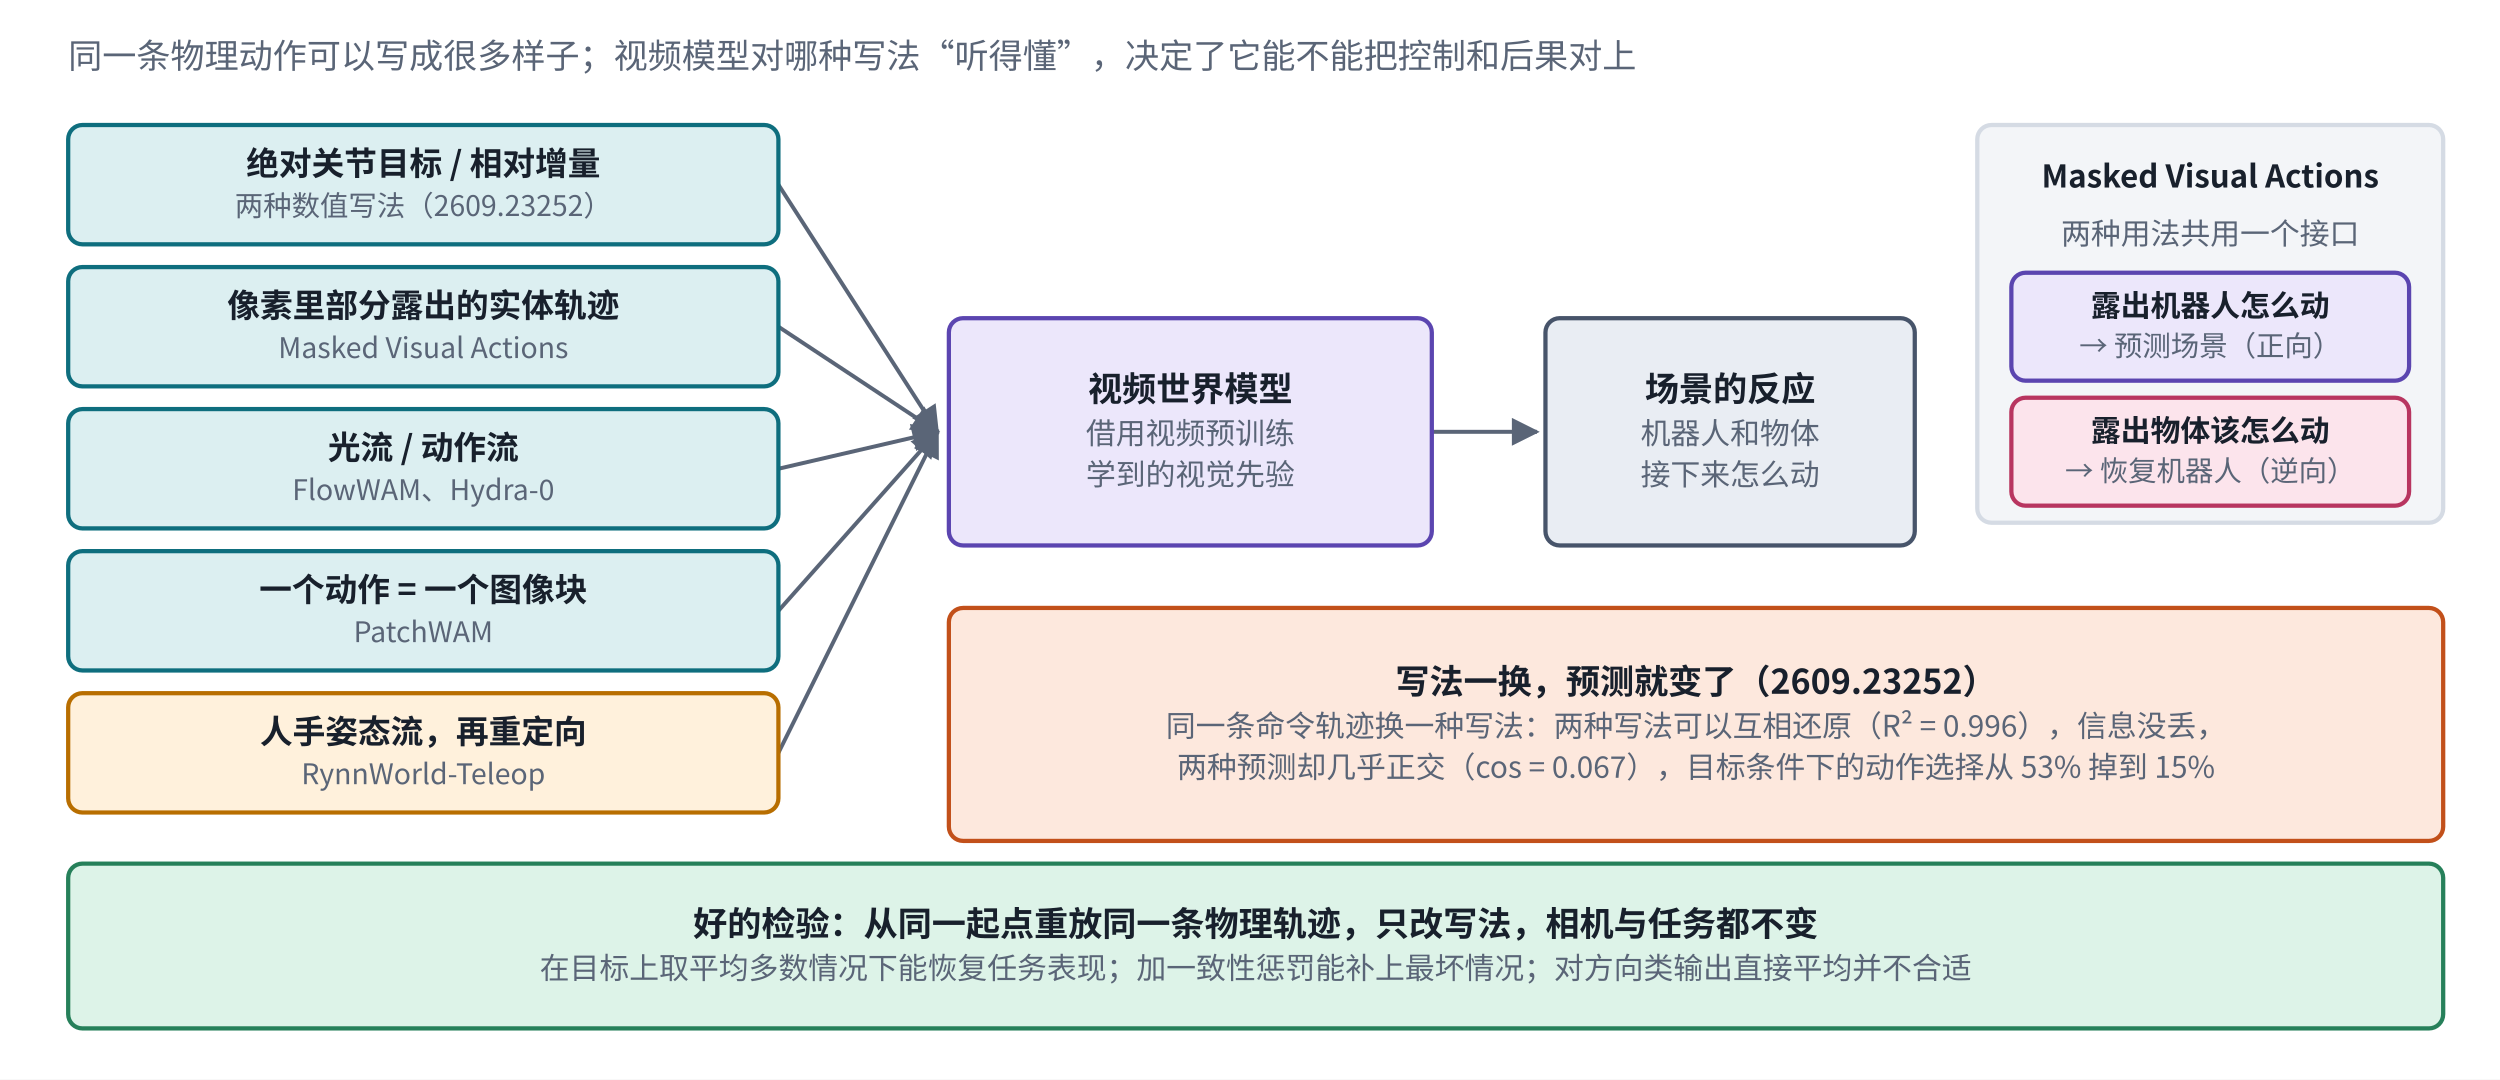
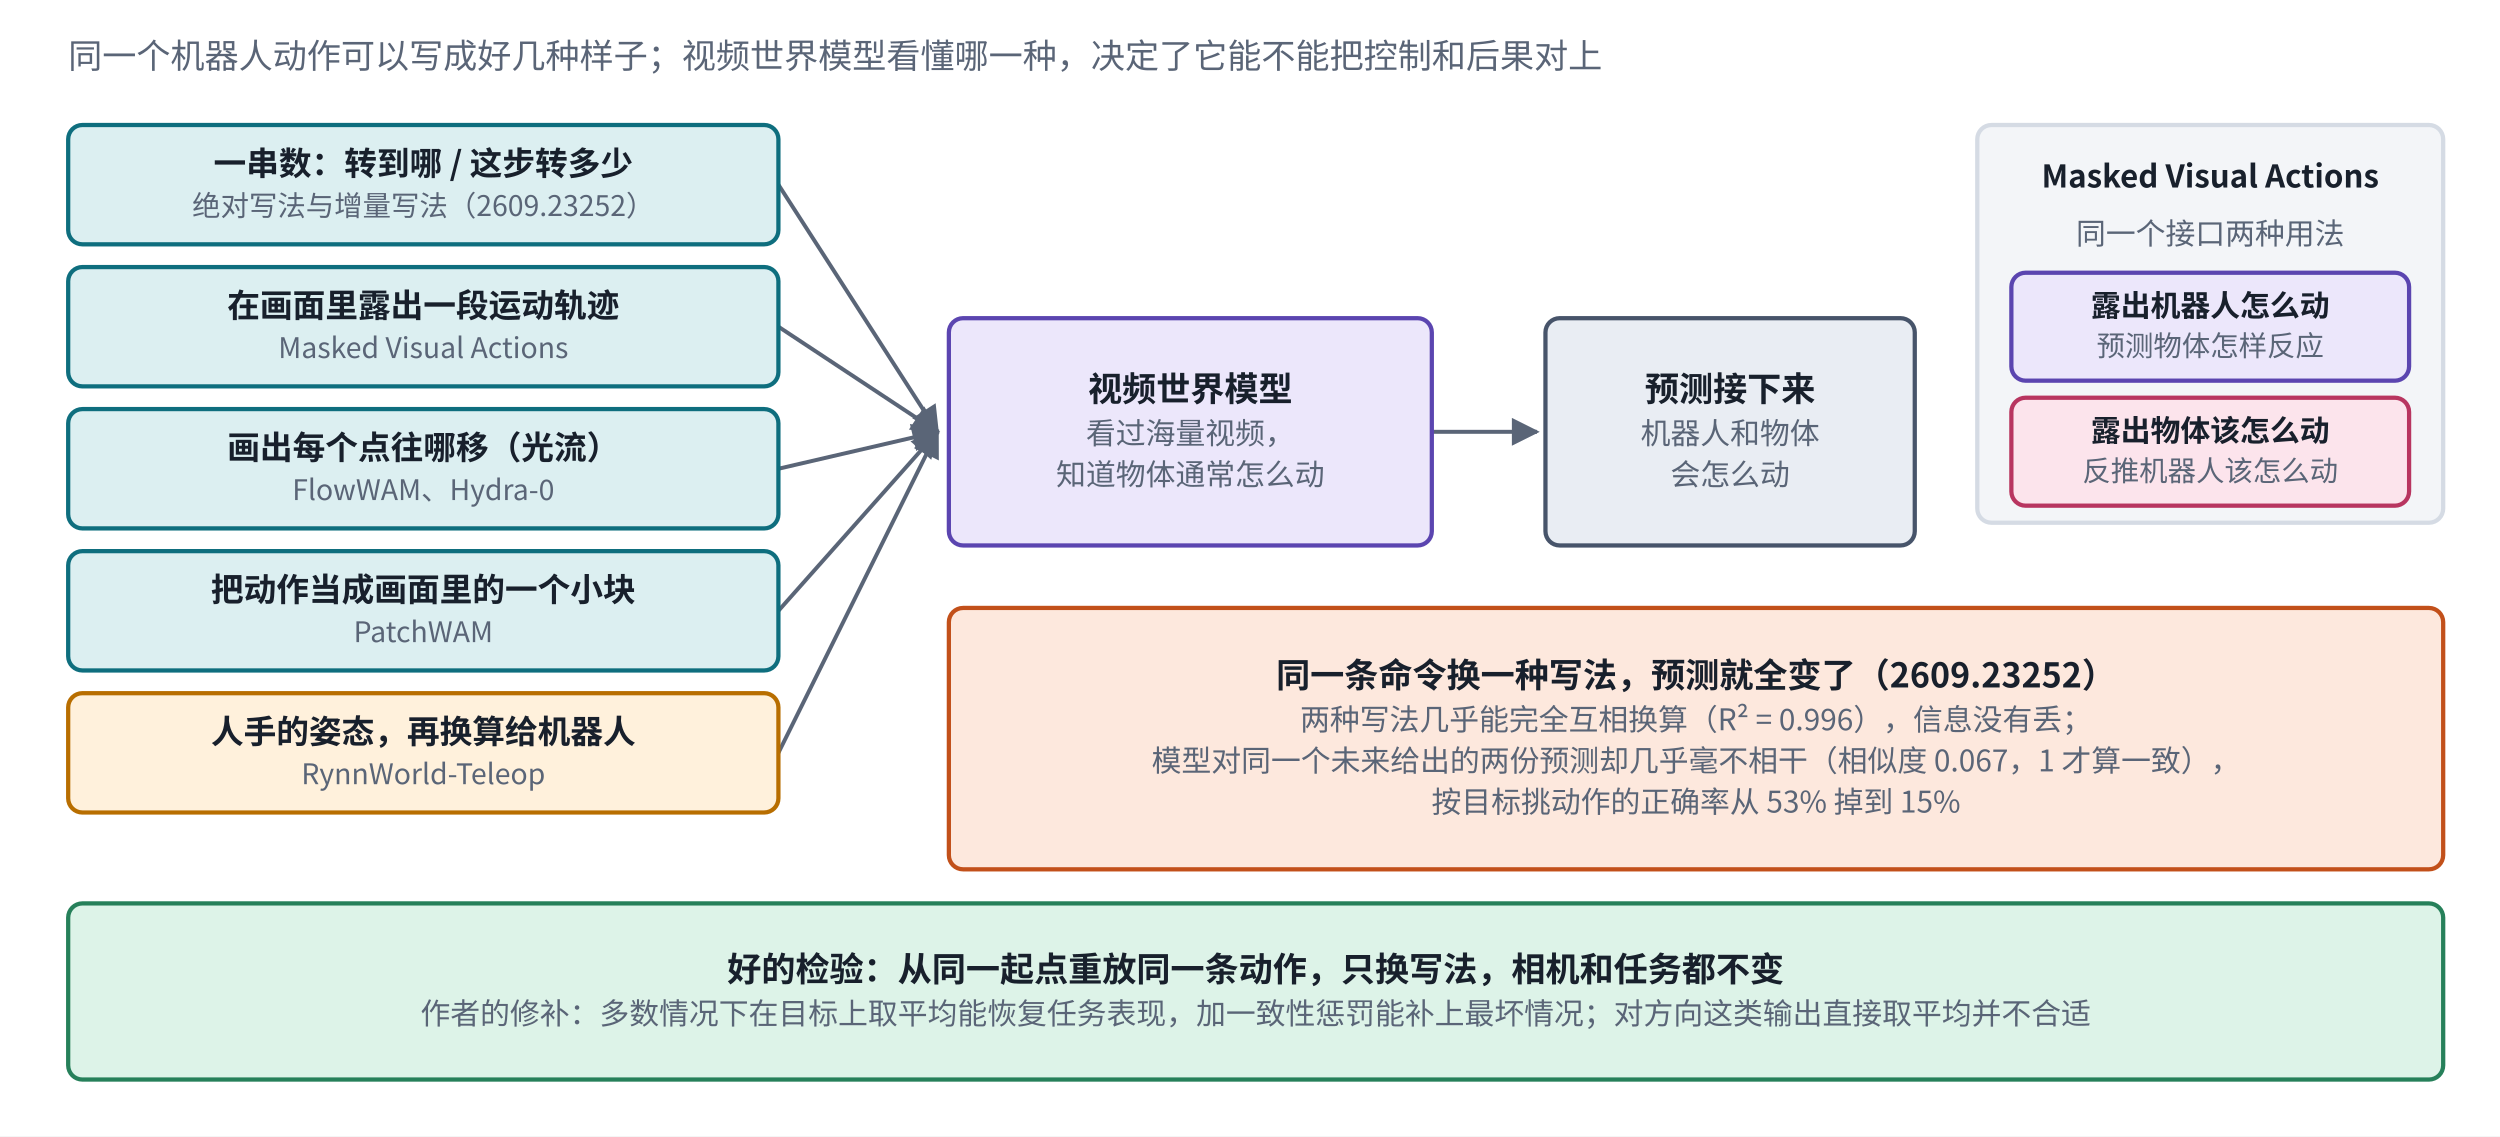
- <svg xmlns="http://www.w3.org/2000/svg" viewBox="0 0 880 380" width="880" height="380" role="img" aria-label="动作的几种写法与同一个视频世界模型">
+ <svg xmlns="http://www.w3.org/2000/svg" viewBox="0 0 880 400" width="880" height="400" role="img" aria-label="动作的几种写法与同一个视频世界模型">
  <defs>
    <marker id="ah-b2action" viewBox="0 0 10 10" refX="9" refY="5" markerWidth="7" markerHeight="7" orient="auto-start-reverse">
      <path d="M0,0 L10,5 L0,10 z" fill="#5A6577" />
    </marker>
  </defs>
-   <rect x="0" y="0" width="880" height="380" fill="#ffffff" />
+   <rect x="0" y="0" width="880" height="400" fill="#ffffff" />
  <path d="M274,65 L330,152" fill="none" stroke="#5A6577" stroke-width="1.4" marker-end="url(#ah-b2action)" />
  <path d="M274,115 L330,152" fill="none" stroke="#5A6577" stroke-width="1.4" marker-end="url(#ah-b2action)" />
  <path d="M274,165 L330,152" fill="none" stroke="#5A6577" stroke-width="1.4" marker-end="url(#ah-b2action)" />
  <path d="M274,215 L330,152" fill="none" stroke="#5A6577" stroke-width="1.4" marker-end="url(#ah-b2action)" />
  <path d="M274,265 L330,152" fill="none" stroke="#5A6577" stroke-width="1.4" marker-end="url(#ah-b2action)" />
  <path d="M504,152 L541,152" fill="none" stroke="#5A6577" stroke-width="1.4" marker-end="url(#ah-b2action)" />
  <rect x="24" y="44" width="250" height="42" rx="5" fill="#DCEFF1" stroke="#0E6E7E" stroke-width="1.5" />
  <rect x="24" y="94" width="250" height="42" rx="5" fill="#DCEFF1" stroke="#0E6E7E" stroke-width="1.5" />
  <rect x="24" y="144" width="250" height="42" rx="5" fill="#DCEFF1" stroke="#0E6E7E" stroke-width="1.5" />
  <rect x="24" y="194" width="250" height="42" rx="5" fill="#DCEFF1" stroke="#0E6E7E" stroke-width="1.5" />
  <rect x="24" y="244" width="250" height="42" rx="5" fill="#FFF1DC" stroke="#B86E00" stroke-width="1.5" />
  <rect x="334" y="112" width="170" height="80" rx="5" fill="#ECE7FB" stroke="#5B45B0" stroke-width="1.5" />
  <rect x="544" y="112" width="130" height="80" rx="5" fill="#E9EDF3" stroke="#47546A" stroke-width="1.5" />
  <rect x="696" y="44" width="164" height="140" rx="5" fill="#F3F5F8" stroke="#D5DBE4" stroke-width="1.5" />
  <rect x="708" y="96" width="140" height="38" rx="5" fill="#ECE7FB" stroke="#5B45B0" stroke-width="1.5" />
  <rect x="708" y="140" width="140" height="38" rx="5" fill="#FCE4EC" stroke="#B83560" stroke-width="1.5" />
-   <rect x="334" y="214" width="526" height="82" rx="5" fill="#FDE8DD" stroke="#C2501A" stroke-width="1.5" />
-   <rect x="24" y="304" width="836" height="58" rx="5" fill="#DDF3E8" stroke="#26805A" stroke-width="1.5" />
-   <text x="24" y="24" text-anchor="start" font-size="12" font-weight="500" fill="#5A6577" font-family="PingFang SC, Noto Sans CJK SC, Microsoft YaHei, sans-serif">同一条物理动作可以写成很多样子；视频模型对哪种写法“听得懂”，决定了它能不能把控制和后果对上</text>
-   <text x="149" y="61.665" text-anchor="middle" font-size="11.5" font-weight="600" fill="#18202C" font-family="PingFang SC, Noto Sans CJK SC, Microsoft YaHei, sans-serif">绝对关节目标 / 相对增量</text>
-   <text x="149" y="76.035" text-anchor="middle" font-size="10" font-weight="400" fill="#5A6577" font-family="PingFang SC, Noto Sans CJK SC, Microsoft YaHei, sans-serif">两种数值写法（2609.23252）</text>
-   <text x="149" y="111.665" text-anchor="middle" font-size="11.5" font-weight="600" fill="#18202C" font-family="PingFang SC, Noto Sans CJK SC, Microsoft YaHei, sans-serif">像素里部分露出的实体轨迹</text>
+   <rect x="334" y="214" width="526" height="92" rx="5" fill="#FDE8DD" stroke="#C2501A" stroke-width="1.5" />
+   <rect x="24" y="318" width="836" height="62" rx="5" fill="#DDF3E8" stroke="#26805A" stroke-width="1.5" />
+   <text x="24" y="24" text-anchor="start" font-size="12" font-weight="500" fill="#5A6577" font-family="PingFang SC, Noto Sans CJK SC, Microsoft YaHei, sans-serif">同一个机器人动作可以写成好几种样子；视频世界模型看懂哪一种，决定了它能不能把控制和后果对上</text>
+   <text x="149" y="61.665" text-anchor="middle" font-size="11.5" font-weight="600" fill="#18202C" font-family="PingFang SC, Noto Sans CJK SC, Microsoft YaHei, sans-serif">一串数：转到哪 / 这步转多少</text>
+   <text x="149" y="76.035" text-anchor="middle" font-size="10" font-weight="400" fill="#5A6577" font-family="PingFang SC, Noto Sans CJK SC, Microsoft YaHei, sans-serif">绝对写法与增量写法（2609.23252）</text>
+   <text x="149" y="111.665" text-anchor="middle" font-size="11.5" font-weight="600" fill="#18202C" font-family="PingFang SC, Noto Sans CJK SC, Microsoft YaHei, sans-serif">在画面里露出一段运动轨迹</text>
  <text x="149" y="126.035" text-anchor="middle" font-size="10" font-weight="400" fill="#5A6577" font-family="PingFang SC, Noto Sans CJK SC, Microsoft YaHei, sans-serif">Masked Visual Actions</text>
-   <text x="149" y="161.665" text-anchor="middle" font-size="11.5" font-weight="600" fill="#18202C" font-family="PingFang SC, Noto Sans CJK SC, Microsoft YaHei, sans-serif">光流 / 动作流</text>
+   <text x="149" y="161.665" text-anchor="middle" font-size="11.5" font-weight="600" fill="#18202C" font-family="PingFang SC, Noto Sans CJK SC, Microsoft YaHei, sans-serif">画出每个点往哪移（光流）</text>
  <text x="149" y="176.035" text-anchor="middle" font-size="10" font-weight="400" fill="#5A6577" font-family="PingFang SC, Noto Sans CJK SC, Microsoft YaHei, sans-serif">FlowWAM、Hydra-0</text>
-   <text x="149" y="211.665" text-anchor="middle" font-size="11.5" font-weight="600" fill="#18202C" font-family="PingFang SC, Noto Sans CJK SC, Microsoft YaHei, sans-serif">一个动作 = 一个图像块</text>
+   <text x="149" y="211.665" text-anchor="middle" font-size="11.5" font-weight="600" fill="#18202C" font-family="PingFang SC, Noto Sans CJK SC, Microsoft YaHei, sans-serif">把动作当成画面里的一个小块</text>
  <text x="149" y="226.035" text-anchor="middle" font-size="10" font-weight="400" fill="#5A6577" font-family="PingFang SC, Noto Sans CJK SC, Microsoft YaHei, sans-serif">PatchWAM</text>
-   <text x="149" y="261.665" text-anchor="middle" font-size="11.5" font-weight="600" fill="#18202C" font-family="PingFang SC, Noto Sans CJK SC, Microsoft YaHei, sans-serif">人手姿态流，再重定向</text>
+   <text x="149" y="261.665" text-anchor="middle" font-size="11.5" font-weight="600" fill="#18202C" font-family="PingFang SC, Noto Sans CJK SC, Microsoft YaHei, sans-serif">人手的姿态，再换算给机器人</text>
  <text x="149" y="276.035" text-anchor="middle" font-size="10" font-weight="400" fill="#5A6577" font-family="PingFang SC, Noto Sans CJK SC, Microsoft YaHei, sans-serif">RynnWorld-Teleop</text>
  <text x="419" y="141.23" text-anchor="middle" font-size="12" font-weight="600" fill="#18202C" font-family="PingFang SC, Noto Sans CJK SC, Microsoft YaHei, sans-serif">视频世界模型</text>
-   <text x="419" y="156.29" text-anchor="middle" font-size="10.5" font-weight="400" fill="#5A6577" font-family="PingFang SC, Noto Sans CJK SC, Microsoft YaHei, sans-serif">借用视频预训练</text>
-   <text x="419" y="170.78" text-anchor="middle" font-size="10.5" font-weight="400" fill="#5A6577" font-family="PingFang SC, Noto Sans CJK SC, Microsoft YaHei, sans-serif">学到的视觉先验</text>
-   <text x="609" y="141.23" text-anchor="middle" font-size="12" font-weight="600" fill="#18202C" font-family="PingFang SC, Noto Sans CJK SC, Microsoft YaHei, sans-serif">场景的反应</text>
+   <text x="419" y="156.29" text-anchor="middle" font-size="10.5" font-weight="400" fill="#5A6577" font-family="PingFang SC, Noto Sans CJK SC, Microsoft YaHei, sans-serif">看过海量视频，</text>
+   <text x="419" y="170.78" text-anchor="middle" font-size="10.5" font-weight="400" fill="#5A6577" font-family="PingFang SC, Noto Sans CJK SC, Microsoft YaHei, sans-serif">知道物体通常怎么动</text>
+   <text x="609" y="141.23" text-anchor="middle" font-size="12" font-weight="600" fill="#18202C" font-family="PingFang SC, Noto Sans CJK SC, Microsoft YaHei, sans-serif">预测接下来</text>
  <text x="609" y="156.29" text-anchor="middle" font-size="10.5" font-weight="400" fill="#5A6577" font-family="PingFang SC, Noto Sans CJK SC, Microsoft YaHei, sans-serif">机器人和物体</text>
-   <text x="609" y="170.78" text-anchor="middle" font-size="10.5" font-weight="400" fill="#5A6577" font-family="PingFang SC, Noto Sans CJK SC, Microsoft YaHei, sans-serif">接下来怎么动</text>
+   <text x="609" y="170.78" text-anchor="middle" font-size="10.5" font-weight="400" fill="#5A6577" font-family="PingFang SC, Noto Sans CJK SC, Microsoft YaHei, sans-serif">会怎么动</text>
  <text x="778" y="66" text-anchor="middle" font-size="11" font-weight="700" fill="#18202C" font-family="PingFang SC, Noto Sans CJK SC, Microsoft YaHei, sans-serif">Masked Visual Actions</text>
-   <text x="778" y="86" text-anchor="middle" font-size="10.5" font-weight="400" fill="#5A6577" font-family="PingFang SC, Noto Sans CJK SC, Microsoft YaHei, sans-serif">两种用法共用一个接口</text>
+   <text x="778" y="86" text-anchor="middle" font-size="10.5" font-weight="400" fill="#5A6577" font-family="PingFang SC, Noto Sans CJK SC, Microsoft YaHei, sans-serif">同一个接口两种用法</text>
  <text x="778" y="111.355" text-anchor="middle" font-size="10.5" font-weight="600" fill="#18202C" font-family="PingFang SC, Noto Sans CJK SC, Microsoft YaHei, sans-serif">露出机器人怎么动</text>
-   <text x="778" y="125.345" text-anchor="middle" font-size="10" font-weight="400" fill="#5A6577" font-family="PingFang SC, Noto Sans CJK SC, Microsoft YaHei, sans-serif">→ 预测场景（正向）</text>
+   <text x="778" y="125.345" text-anchor="middle" font-size="10" font-weight="400" fill="#5A6577" font-family="PingFang SC, Noto Sans CJK SC, Microsoft YaHei, sans-serif">预测物体怎样反应</text>
  <text x="778" y="155.355" text-anchor="middle" font-size="10.5" font-weight="600" fill="#18202C" font-family="PingFang SC, Noto Sans CJK SC, Microsoft YaHei, sans-serif">露出物体该怎么动</text>
-   <text x="778" y="169.345" text-anchor="middle" font-size="10" font-weight="400" fill="#5A6577" font-family="PingFang SC, Noto Sans CJK SC, Microsoft YaHei, sans-serif">→ 恢复机器人（逆向）</text>
-   <text x="597" y="244.23" text-anchor="middle" font-size="12" font-weight="600" fill="#18202C" font-family="PingFang SC, Noto Sans CJK SC, Microsoft YaHei, sans-serif">写法一换，预测就变了（2609.23252）</text>
-   <text x="597" y="259.29" text-anchor="middle" font-size="10.5" font-weight="400" fill="#5A6577" font-family="PingFang SC, Noto Sans CJK SC, Microsoft YaHei, sans-serif">同一条命令轨迹换一种写法：两种写法可以互相还原（R² = 0.996），信息没丢，</text>
-   <text x="597" y="273.78" text-anchor="middle" font-size="10.5" font-weight="400" fill="#5A6577" font-family="PingFang SC, Noto Sans CJK SC, Microsoft YaHei, sans-serif">两种预测却几乎正交（cos = 0.067），目标条件下的动作选择从 53% 掉到 15%</text>
-   <text x="442" y="329.475" text-anchor="middle" font-size="12" font-weight="600" fill="#18202C" font-family="PingFang SC, Noto Sans CJK SC, Microsoft YaHei, sans-serif">好的检验：从同一起点重放同一条物理轨迹，只改写法，相机与任务都不变</text>
-   <text x="442" y="344.535" text-anchor="middle" font-size="10.5" font-weight="400" fill="#5A6577" font-family="PingFang SC, Noto Sans CJK SC, Microsoft YaHei, sans-serif">在目标上取平均多数情况下能恢复任务表现；加一致性惩罚能补上最坏情况；对方向类输出直接平均并不合适</text>
+   <text x="778" y="169.345" text-anchor="middle" font-size="10" font-weight="400" fill="#5A6577" font-family="PingFang SC, Noto Sans CJK SC, Microsoft YaHei, sans-serif">反推机器人该怎么动</text>
+   <text x="597" y="241.985" text-anchor="middle" font-size="12" font-weight="600" fill="#18202C" font-family="PingFang SC, Noto Sans CJK SC, Microsoft YaHei, sans-serif">同一条命令换一种写法，预测就全变了（2609.23252）</text>
+   <text x="597" y="257.045" text-anchor="middle" font-size="10.5" font-weight="400" fill="#5A6577" font-family="PingFang SC, Noto Sans CJK SC, Microsoft YaHei, sans-serif">两种写法几乎能完全互相换算（R² = 0.996），信息没有丢；</text>
+   <text x="597" y="271.535" text-anchor="middle" font-size="10.5" font-weight="400" fill="#5A6577" font-family="PingFang SC, Noto Sans CJK SC, Microsoft YaHei, sans-serif">模型对同一个未来给出的两份预测却几乎毫不相干（相似度 0.067，1 才算一致），</text>
+   <text x="597" y="286.025" text-anchor="middle" font-size="10.5" font-weight="400" fill="#5A6577" font-family="PingFang SC, Noto Sans CJK SC, Microsoft YaHei, sans-serif">按目标挑动作的正确率从 53% 掉到 15%</text>
+   <text x="442" y="345.475" text-anchor="middle" font-size="12" font-weight="600" fill="#18202C" font-family="PingFang SC, Noto Sans CJK SC, Microsoft YaHei, sans-serif">好的检验：从同一起点重放同一条动作，只换写法，相机和任务都不变</text>
+   <text x="442" y="360.535" text-anchor="middle" font-size="10.5" font-weight="400" fill="#5A6577" font-family="PingFang SC, Noto Sans CJK SC, Microsoft YaHei, sans-serif">作者的修补：多数情况下在目标上取平均能恢复任务表现，加一致性惩罚能补上最坏情况；对方向这类输出直接取平均并不合适</text>
</svg>
